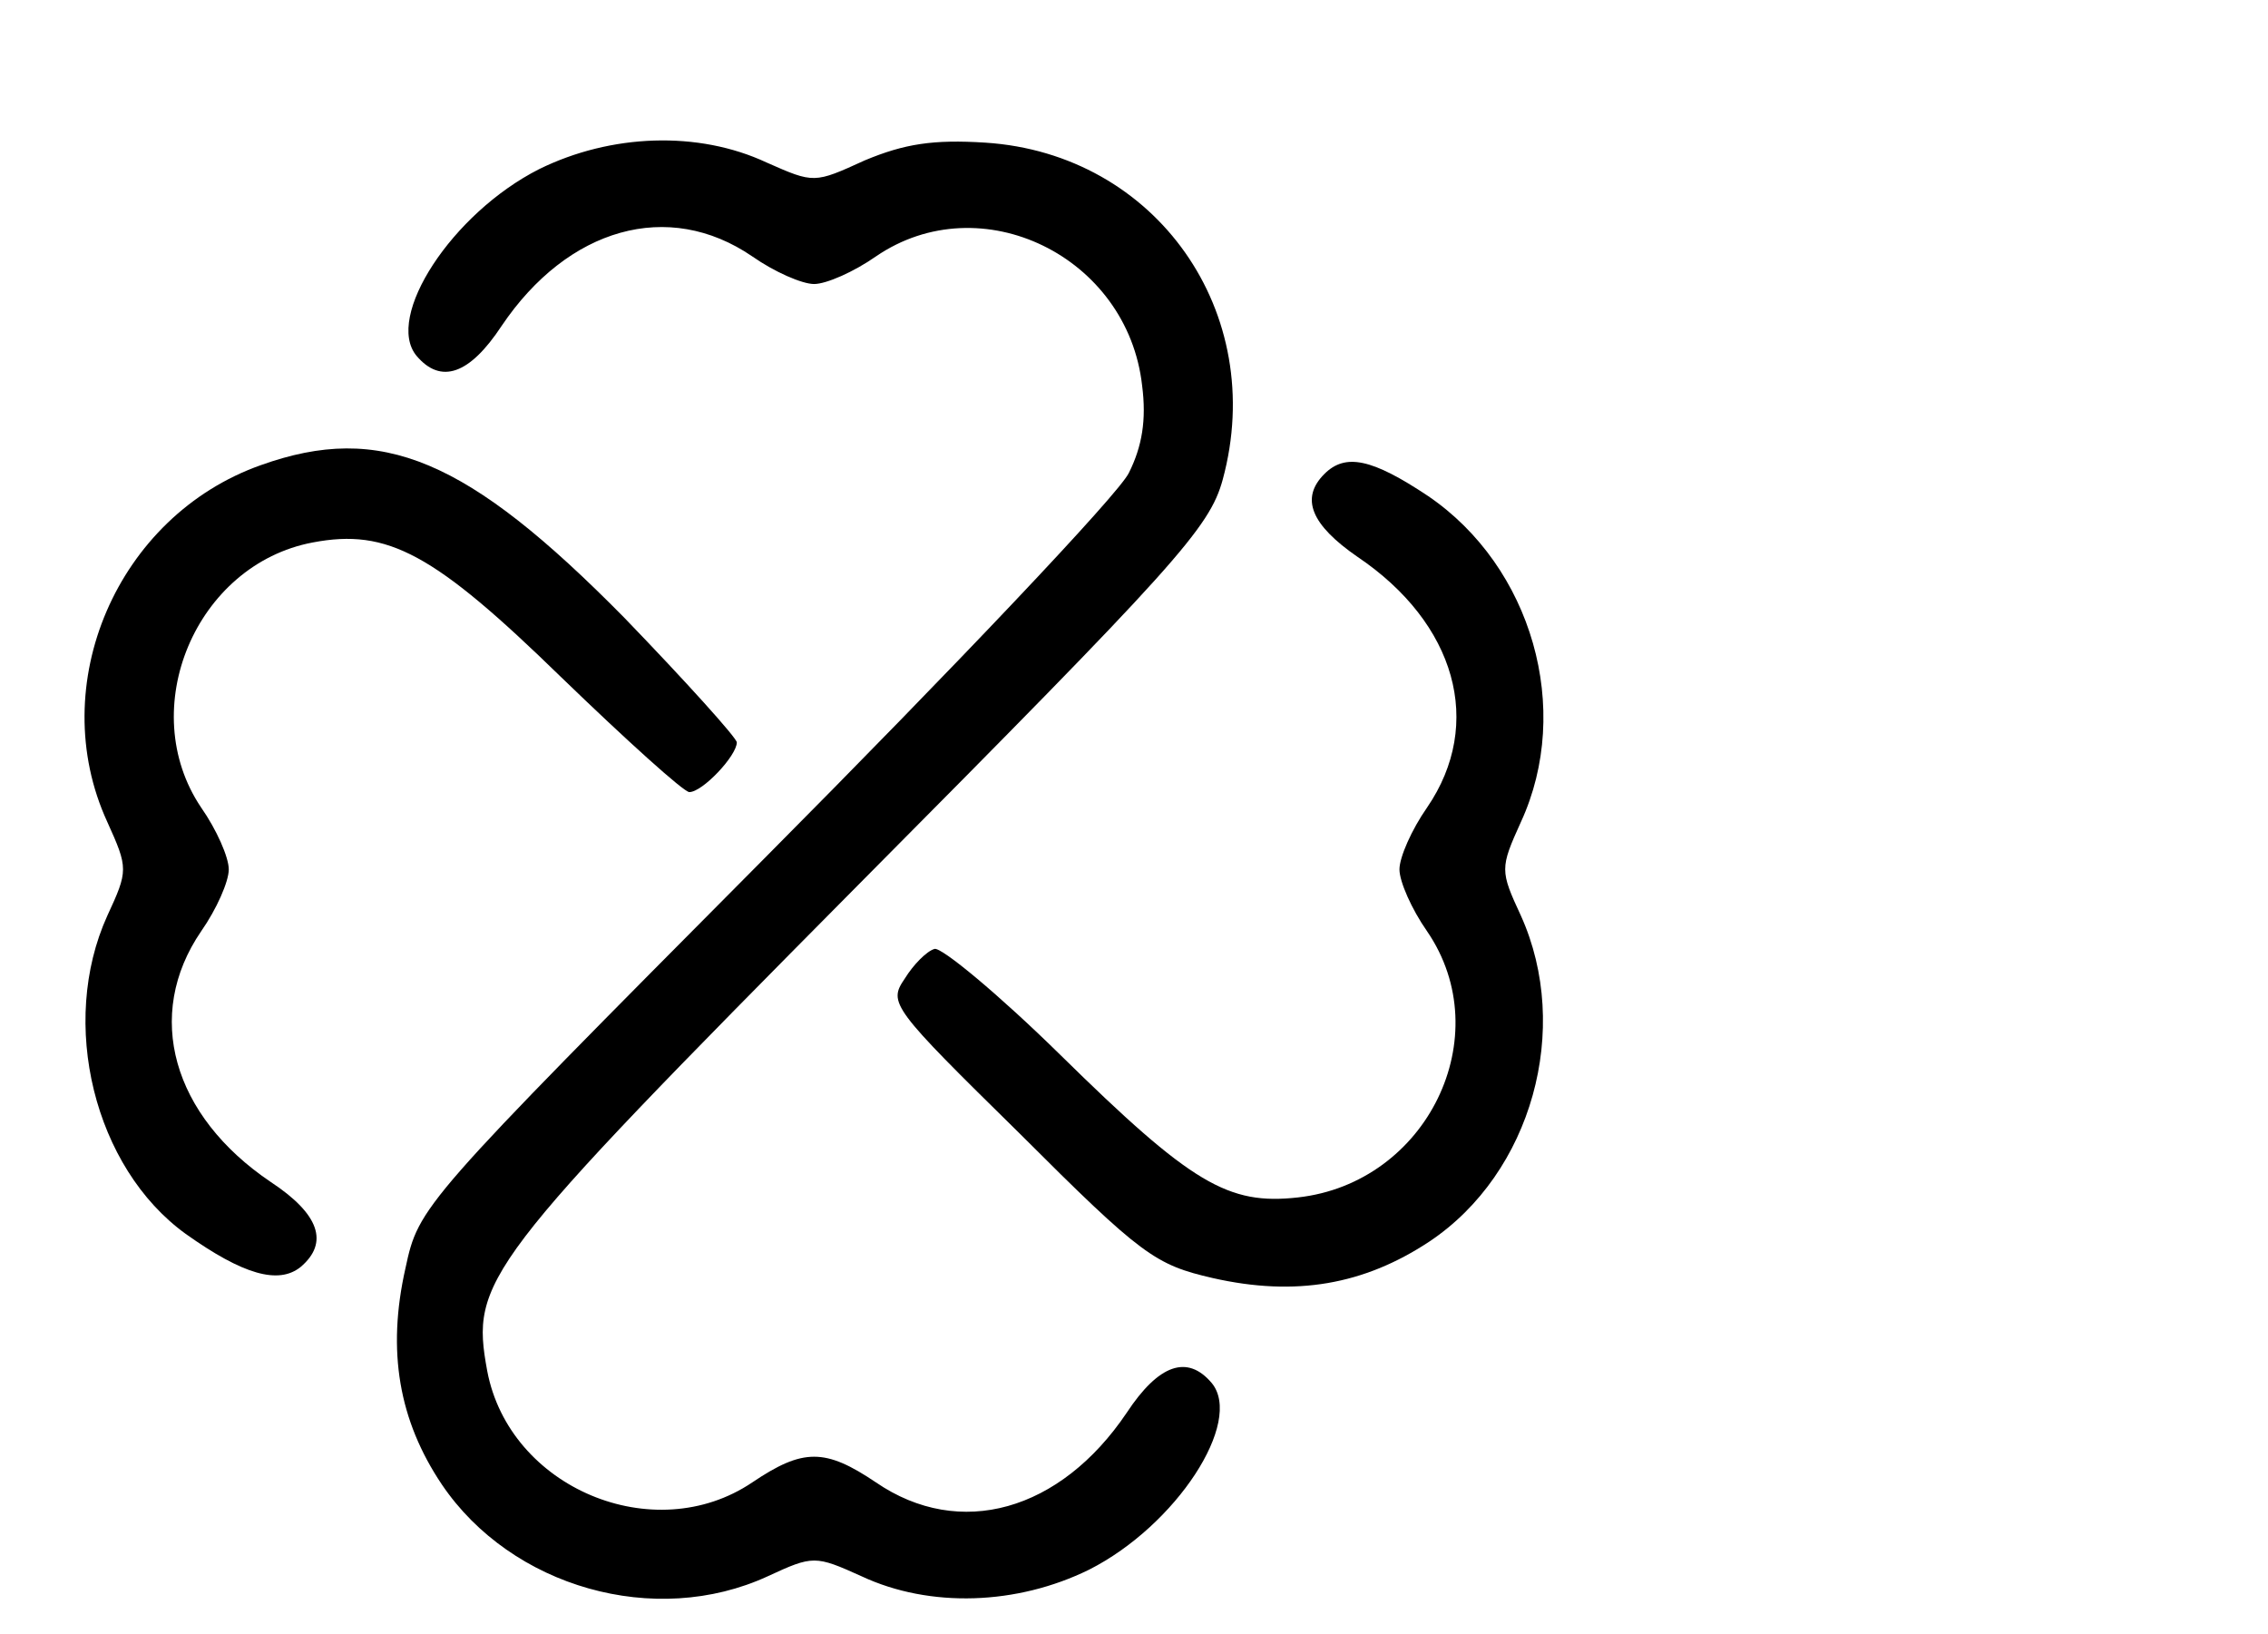
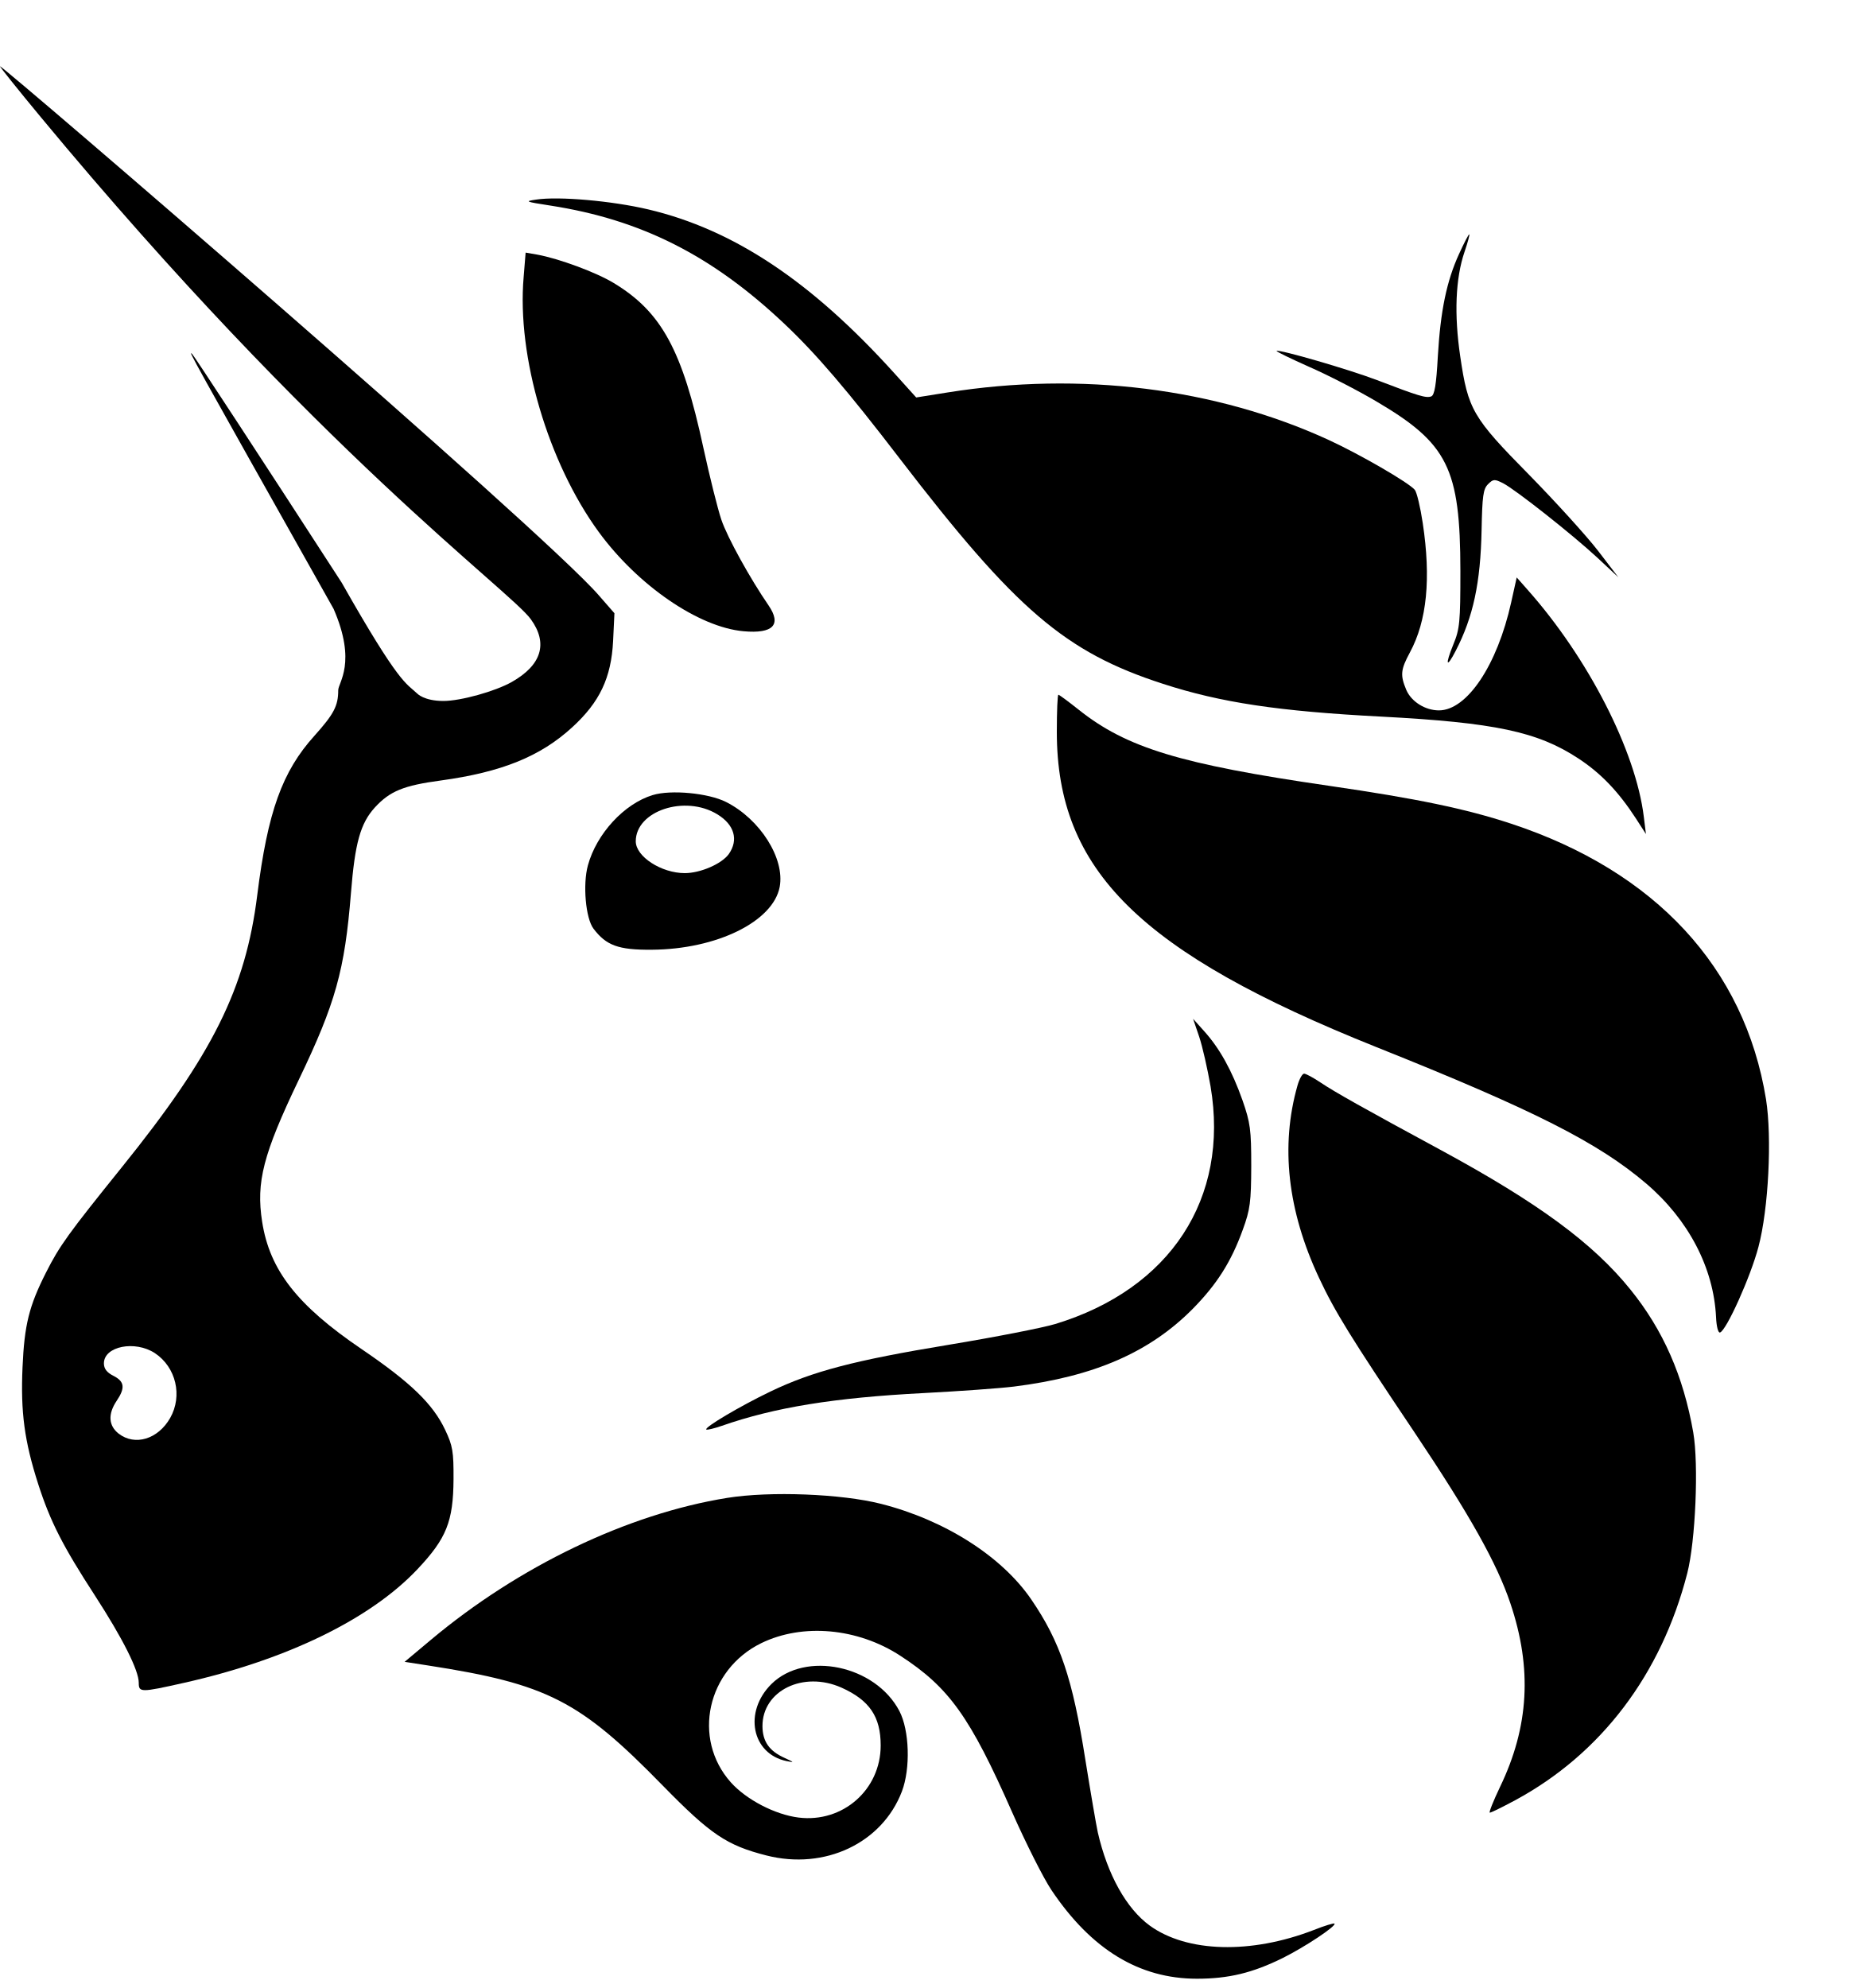
- <svg xmlns="http://www.w3.org/2000/svg" version="1.0" width="575pt" height="414pt" viewBox="0 0 575 414">
-   <g transform="translate(-600, 800) scale(0.28, -0.28)" fill="#000" stroke="none" style="mix-blend-mode:darken">
-     <path d="M2631 2704 c-79 -40 -140 -134 -111 -169 22 -26 48 -17 77 27 60 89     151 115 227 63 20 -14 45 -25 56 -25 11 0 36 11 56 25 95 65 228 0 241 -117 4     -31 0 -55 -12 -79 -9 -19 -158 -176 -330 -349 -311 -313 -313 -315 -325 -371     -17 -75 -6 -138 33 -196 63 -93 193 -130 295 -83 41 19 43 19 85 0 62 -29 141     -26 206 6 79 40 140 134 111 169 -22 26 -48 17 -77 -27 -60 -89 -151 -115     -227 -63 -46 31 -66 31 -112 0 -89 -60 -220 -5 -240 101 -15 82 -5 96 335 439     289 291 319 324 331 368 41 151 -60 295 -215 305 -47 3 -73 -1 -109 -16 -46     -21 -46 -21 -89 -2 -62 29 -141 26 -206 -6z" />
-     <path d="M2379 2436 c-130 -46 -196 -199 -139 -323 19 -42 19 -44 0 -85 -44     -97 -12 -228 71 -288 52 -37 84 -46 104 -30 26 22 17 48 -27 77 -89 60 -115     151 -63 227 14 20 25 45 25 56 0 11 -11 36 -25 56 -60 89 -5 220 101 240 68     13 110 -10 225 -122 59 -57 111 -104 116 -104 12 0 43 33 43 45 0 4 -46 55     -102 113 -142 144 -220 177 -329 138z" />
-     <path d="M3342 2428 c-22 -22 -12 -46 30 -75 89 -60 115 -151 63 -227 -14 -20     -25 -45 -25 -56 0 -11 11 -36 25 -56 65 -95 0 -228 -117 -241 -63 -7 -96 12     -215 129 -56 55 -108 98 -114 96 -7 -2 -19 -14 -27 -27 -15 -22 -12 -26 104     -140 111 -111 123 -119 175 -131 75 -17 137 -6 196 33 93 62 129 193 83 295     -19 41 -19 43 0 85 47 102 10 231 -84 295 -51 34 -75 39 -94 20z" />
+ <svg xmlns="http://www.w3.org/2000/svg" width="14" height="15" viewBox="0 0 14 15" fill="none">
+   <g style="mix-blend-mode:darken">
+     <path d="M4.152 1.551C3.964 1.522 3.956 1.519 4.045 1.506C4.214 1.48 4.615 1.515 4.891 1.58C5.535 1.732 6.121 2.122 6.747 2.815L6.913 2.999L7.151 2.961C8.153 2.801 9.172 2.928 10.024 3.319C10.259 3.427 10.629 3.641 10.675 3.696C10.69 3.714 10.717 3.827 10.735 3.947C10.798 4.365 10.767 4.684 10.638 4.923C10.568 5.053 10.564 5.094 10.611 5.206C10.649 5.294 10.753 5.36 10.857 5.36C11.069 5.36 11.297 5.019 11.402 4.546L11.444 4.357L11.527 4.451C11.983 4.965 12.342 5.665 12.403 6.163L12.419 6.293L12.343 6.175C12.211 5.972 12.078 5.833 11.908 5.722C11.602 5.521 11.279 5.452 10.422 5.407C9.648 5.367 9.21 5.301 8.776 5.16C8.037 4.921 7.665 4.602 6.787 3.458C6.397 2.949 6.157 2.668 5.917 2.442C5.372 1.927 4.837 1.657 4.152 1.551Z" fill="black" />
+     <path d="M10.849 2.686C10.869 2.346 10.915 2.121 11.009 1.916C11.046 1.835 11.08 1.768 11.086 1.768C11.091 1.768 11.075 1.828 11.05 1.901C10.982 2.101 10.971 2.373 11.018 2.69C11.077 3.092 11.111 3.15 11.539 3.584C11.739 3.788 11.972 4.045 12.057 4.155L12.211 4.356L12.057 4.212C11.869 4.037 11.436 3.695 11.341 3.646C11.277 3.614 11.267 3.614 11.228 3.653C11.191 3.689 11.184 3.743 11.179 3.999C11.171 4.398 11.116 4.654 10.984 4.91C10.913 5.048 10.902 5.019 10.966 4.862C11.014 4.746 11.019 4.694 11.019 4.308C11.018 3.533 10.925 3.346 10.382 3.027C10.245 2.946 10.018 2.829 9.878 2.768C9.739 2.706 9.628 2.652 9.632 2.648C9.647 2.633 10.177 2.787 10.39 2.868C10.708 2.99 10.76 3.005 10.799 2.991C10.824 2.981 10.837 2.906 10.849 2.686Z" fill="black" />
+     <path d="M4.517 4.013C4.136 3.491 3.899 2.69 3.951 2.091L3.966 1.906L4.053 1.921C4.217 1.951 4.498 2.055 4.63 2.135C4.991 2.353 5.148 2.64 5.307 3.378C5.354 3.594 5.415 3.839 5.443 3.922C5.488 4.055 5.66 4.366 5.799 4.568C5.899 4.714 5.833 4.783 5.611 4.763C5.272 4.733 4.813 4.418 4.517 4.013Z" fill="black" />
+     <path d="M10.386 7.901C8.602 7.187 7.974 6.567 7.974 5.522C7.974 5.368 7.979 5.242 7.986 5.242C7.992 5.242 8.061 5.293 8.139 5.355C8.501 5.643 8.906 5.766 10.027 5.929C10.688 6.025 11.059 6.102 11.402 6.215C12.49 6.574 13.164 7.302 13.325 8.294C13.371 8.583 13.344 9.123 13.268 9.408C13.209 9.633 13.026 10.039 12.978 10.054C12.964 10.059 12.951 10.008 12.948 9.938C12.93 9.566 12.74 9.203 12.422 8.931C12.06 8.622 11.575 8.376 10.386 7.901Z" fill="black" />
+     <path d="M9.134 8.197C9.111 8.065 9.073 7.896 9.048 7.822L9.002 7.687L9.087 7.782C9.204 7.912 9.296 8.079 9.375 8.302C9.434 8.472 9.441 8.522 9.441 8.798C9.44 9.069 9.433 9.126 9.377 9.279C9.29 9.52 9.182 9.69 9.001 9.874C8.675 10.204 8.256 10.386 7.651 10.462C7.546 10.475 7.24 10.497 6.971 10.511C6.292 10.546 5.845 10.619 5.444 10.759C5.386 10.779 5.335 10.791 5.329 10.786C5.313 10.77 5.587 10.608 5.812 10.5C6.13 10.347 6.447 10.264 7.157 10.147C7.508 10.089 7.87 10.018 7.962 9.99C8.83 9.726 9.277 9.043 9.134 8.197Z" fill="black" />
+     <path d="M9.952 9.641C9.715 9.135 9.66 8.646 9.79 8.19C9.804 8.141 9.826 8.101 9.84 8.101C9.853 8.101 9.909 8.131 9.964 8.168C10.073 8.241 10.292 8.364 10.876 8.68C11.604 9.075 12.02 9.38 12.302 9.73C12.549 10.035 12.702 10.384 12.776 10.808C12.818 11.049 12.793 11.628 12.731 11.87C12.535 12.634 12.08 13.234 11.431 13.584C11.336 13.635 11.251 13.677 11.241 13.677C11.232 13.678 11.267 13.59 11.318 13.483C11.537 13.029 11.562 12.588 11.396 12.097C11.295 11.796 11.089 11.429 10.673 10.808C10.189 10.087 10.071 9.895 9.952 9.641Z" fill="black" />
+     <path d="M3.25 12.374C3.913 11.818 4.736 11.423 5.487 11.302C5.81 11.25 6.349 11.271 6.648 11.347C7.128 11.469 7.558 11.742 7.781 12.068C7.999 12.387 8.093 12.664 8.19 13.282C8.229 13.525 8.271 13.77 8.283 13.825C8.356 14.145 8.499 14.401 8.675 14.529C8.956 14.733 9.439 14.746 9.914 14.562C9.994 14.53 10.064 14.509 10.069 14.514C10.086 14.531 9.847 14.69 9.678 14.774C9.451 14.886 9.271 14.93 9.031 14.93C8.596 14.93 8.235 14.71 7.934 14.262C7.874 14.173 7.741 13.909 7.637 13.674C7.319 12.953 7.162 12.733 6.793 12.493C6.471 12.283 6.056 12.246 5.744 12.398C5.335 12.598 5.22 13.118 5.514 13.448C5.631 13.579 5.848 13.692 6.026 13.714C6.359 13.755 6.645 13.504 6.645 13.17C6.645 12.953 6.561 12.829 6.35 12.734C6.061 12.605 5.752 12.756 5.753 13.025C5.754 13.14 5.804 13.212 5.92 13.264C5.994 13.298 5.996 13.3 5.935 13.288C5.671 13.233 5.609 12.916 5.821 12.706C6.077 12.454 6.605 12.565 6.786 12.91C6.862 13.055 6.871 13.343 6.805 13.517C6.656 13.907 6.223 14.112 5.783 14C5.484 13.924 5.362 13.842 5.001 13.473C4.374 12.831 4.131 12.706 3.227 12.566L3.053 12.539L3.25 12.374Z" fill="black" />
+     <path fill-rule="evenodd" clip-rule="evenodd" d="M0.308 0.884C2.402 3.41 3.845 4.452 4.005 4.672C4.137 4.854 4.087 5.018 3.861 5.146C3.735 5.217 3.475 5.289 3.346 5.289C3.199 5.289 3.148 5.233 3.148 5.233C3.063 5.153 3.015 5.167 2.578 4.396C1.972 3.46 1.464 2.684 1.45 2.671C1.418 2.641 1.419 2.642 2.517 4.594C2.694 5.001 2.552 5.15 2.552 5.208C2.552 5.326 2.519 5.388 2.373 5.551C2.129 5.821 2.02 6.125 1.941 6.754C1.853 7.459 1.605 7.957 0.917 8.81C0.515 9.309 0.449 9.4 0.347 9.602C0.219 9.855 0.184 9.997 0.17 10.316C0.155 10.655 0.184 10.873 0.288 11.197C0.379 11.48 0.474 11.666 0.717 12.04C0.926 12.363 1.047 12.603 1.047 12.697C1.047 12.771 1.061 12.771 1.386 12.698C2.163 12.524 2.794 12.217 3.149 11.841C3.369 11.608 3.42 11.48 3.422 11.161C3.423 10.953 3.416 10.909 3.359 10.789C3.267 10.594 3.099 10.431 2.728 10.179C2.243 9.85 2.035 9.584 1.978 9.219C1.931 8.919 1.986 8.708 2.254 8.148C2.532 7.569 2.601 7.322 2.648 6.739C2.678 6.362 2.719 6.213 2.828 6.093C2.942 5.969 3.044 5.927 3.326 5.889C3.785 5.826 4.077 5.708 4.317 5.488C4.525 5.298 4.612 5.114 4.626 4.837L4.636 4.627L4.519 4.493C4.098 4.004 0.026 0.5 0 0.5C-0.005 0.5 0.133 0.673 0.308 0.884ZM1.284 10.699C1.379 10.531 1.328 10.316 1.169 10.21C1.018 10.111 0.784 10.158 0.784 10.287C0.784 10.327 0.806 10.356 0.856 10.381C0.94 10.424 0.946 10.472 0.88 10.57C0.813 10.67 0.819 10.757 0.895 10.817C1.018 10.912 1.192 10.86 1.284 10.699Z" fill="black" />
+     <path fill-rule="evenodd" clip-rule="evenodd" d="M4.925 5.999C4.71 6.064 4.501 6.291 4.436 6.529C4.396 6.674 4.419 6.929 4.478 7.007C4.574 7.134 4.666 7.168 4.917 7.166C5.407 7.163 5.833 6.954 5.883 6.692C5.923 6.478 5.736 6.181 5.478 6.051C5.345 5.984 5.062 5.957 4.925 5.999ZM5.499 6.444C5.574 6.337 5.541 6.222 5.412 6.144C5.168 5.995 4.797 6.118 4.797 6.348C4.797 6.463 4.99 6.588 5.167 6.588C5.285 6.588 5.446 6.518 5.499 6.444Z" fill="black" />
  </g>
</svg>
